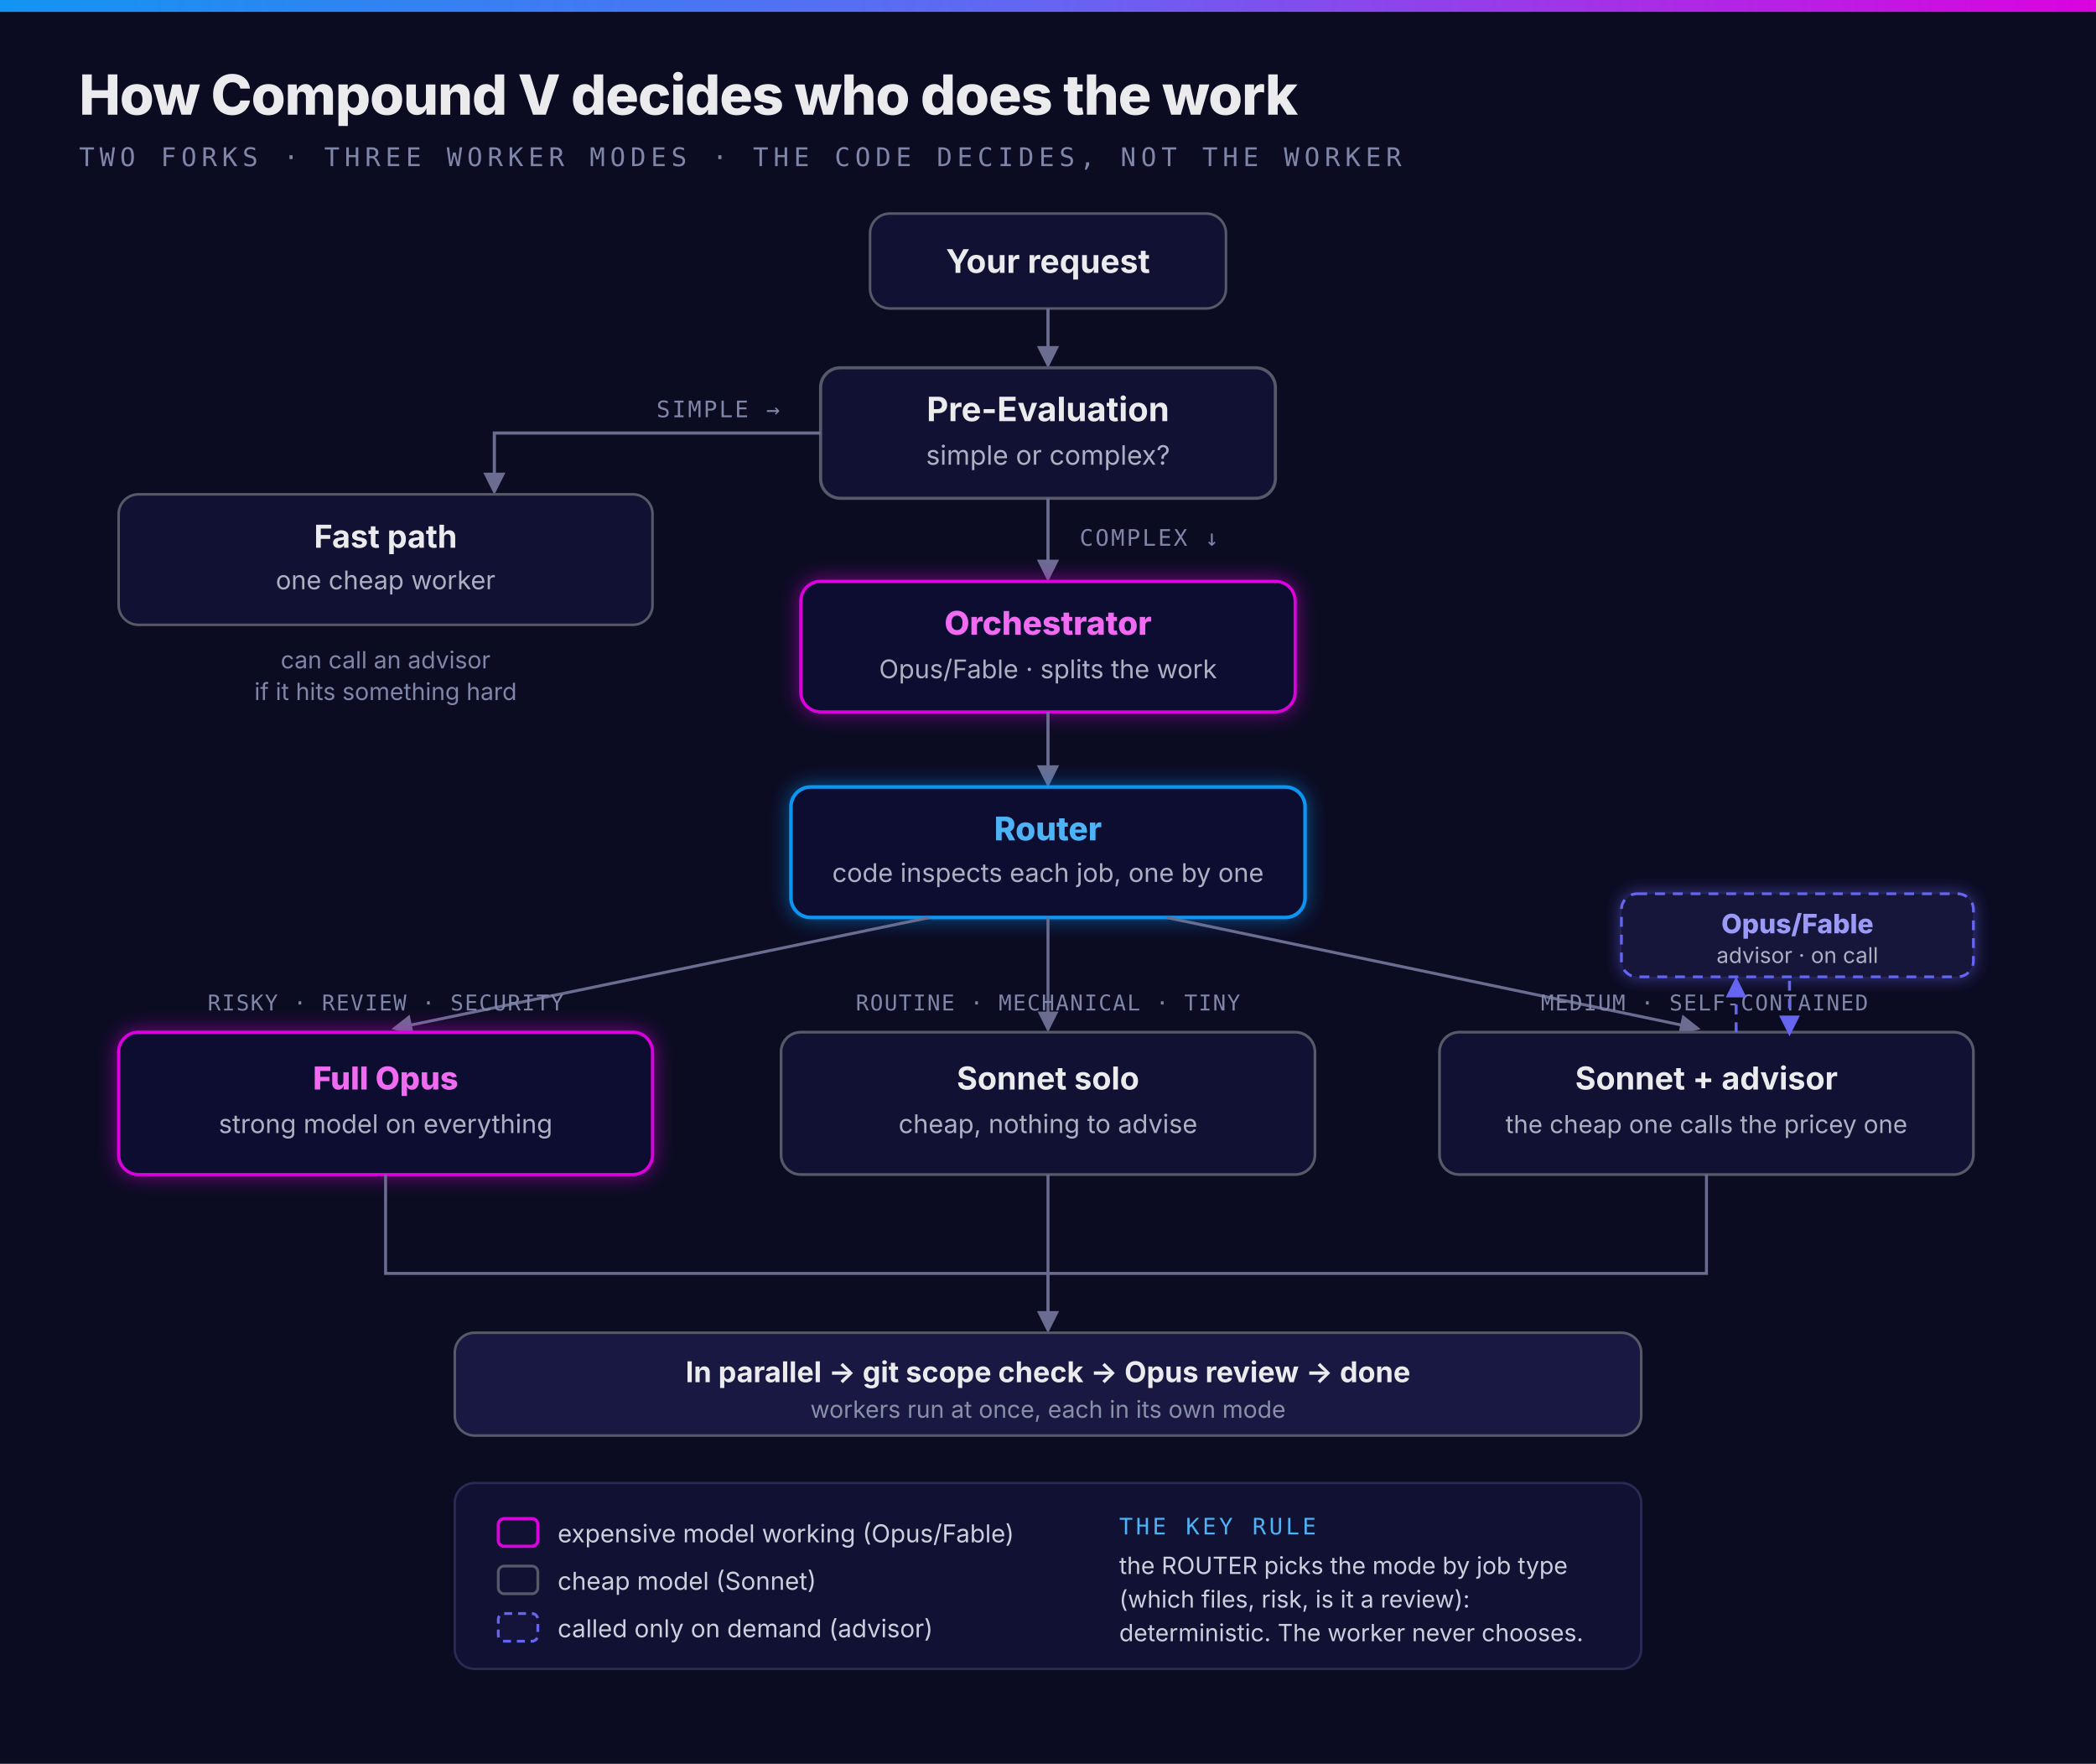
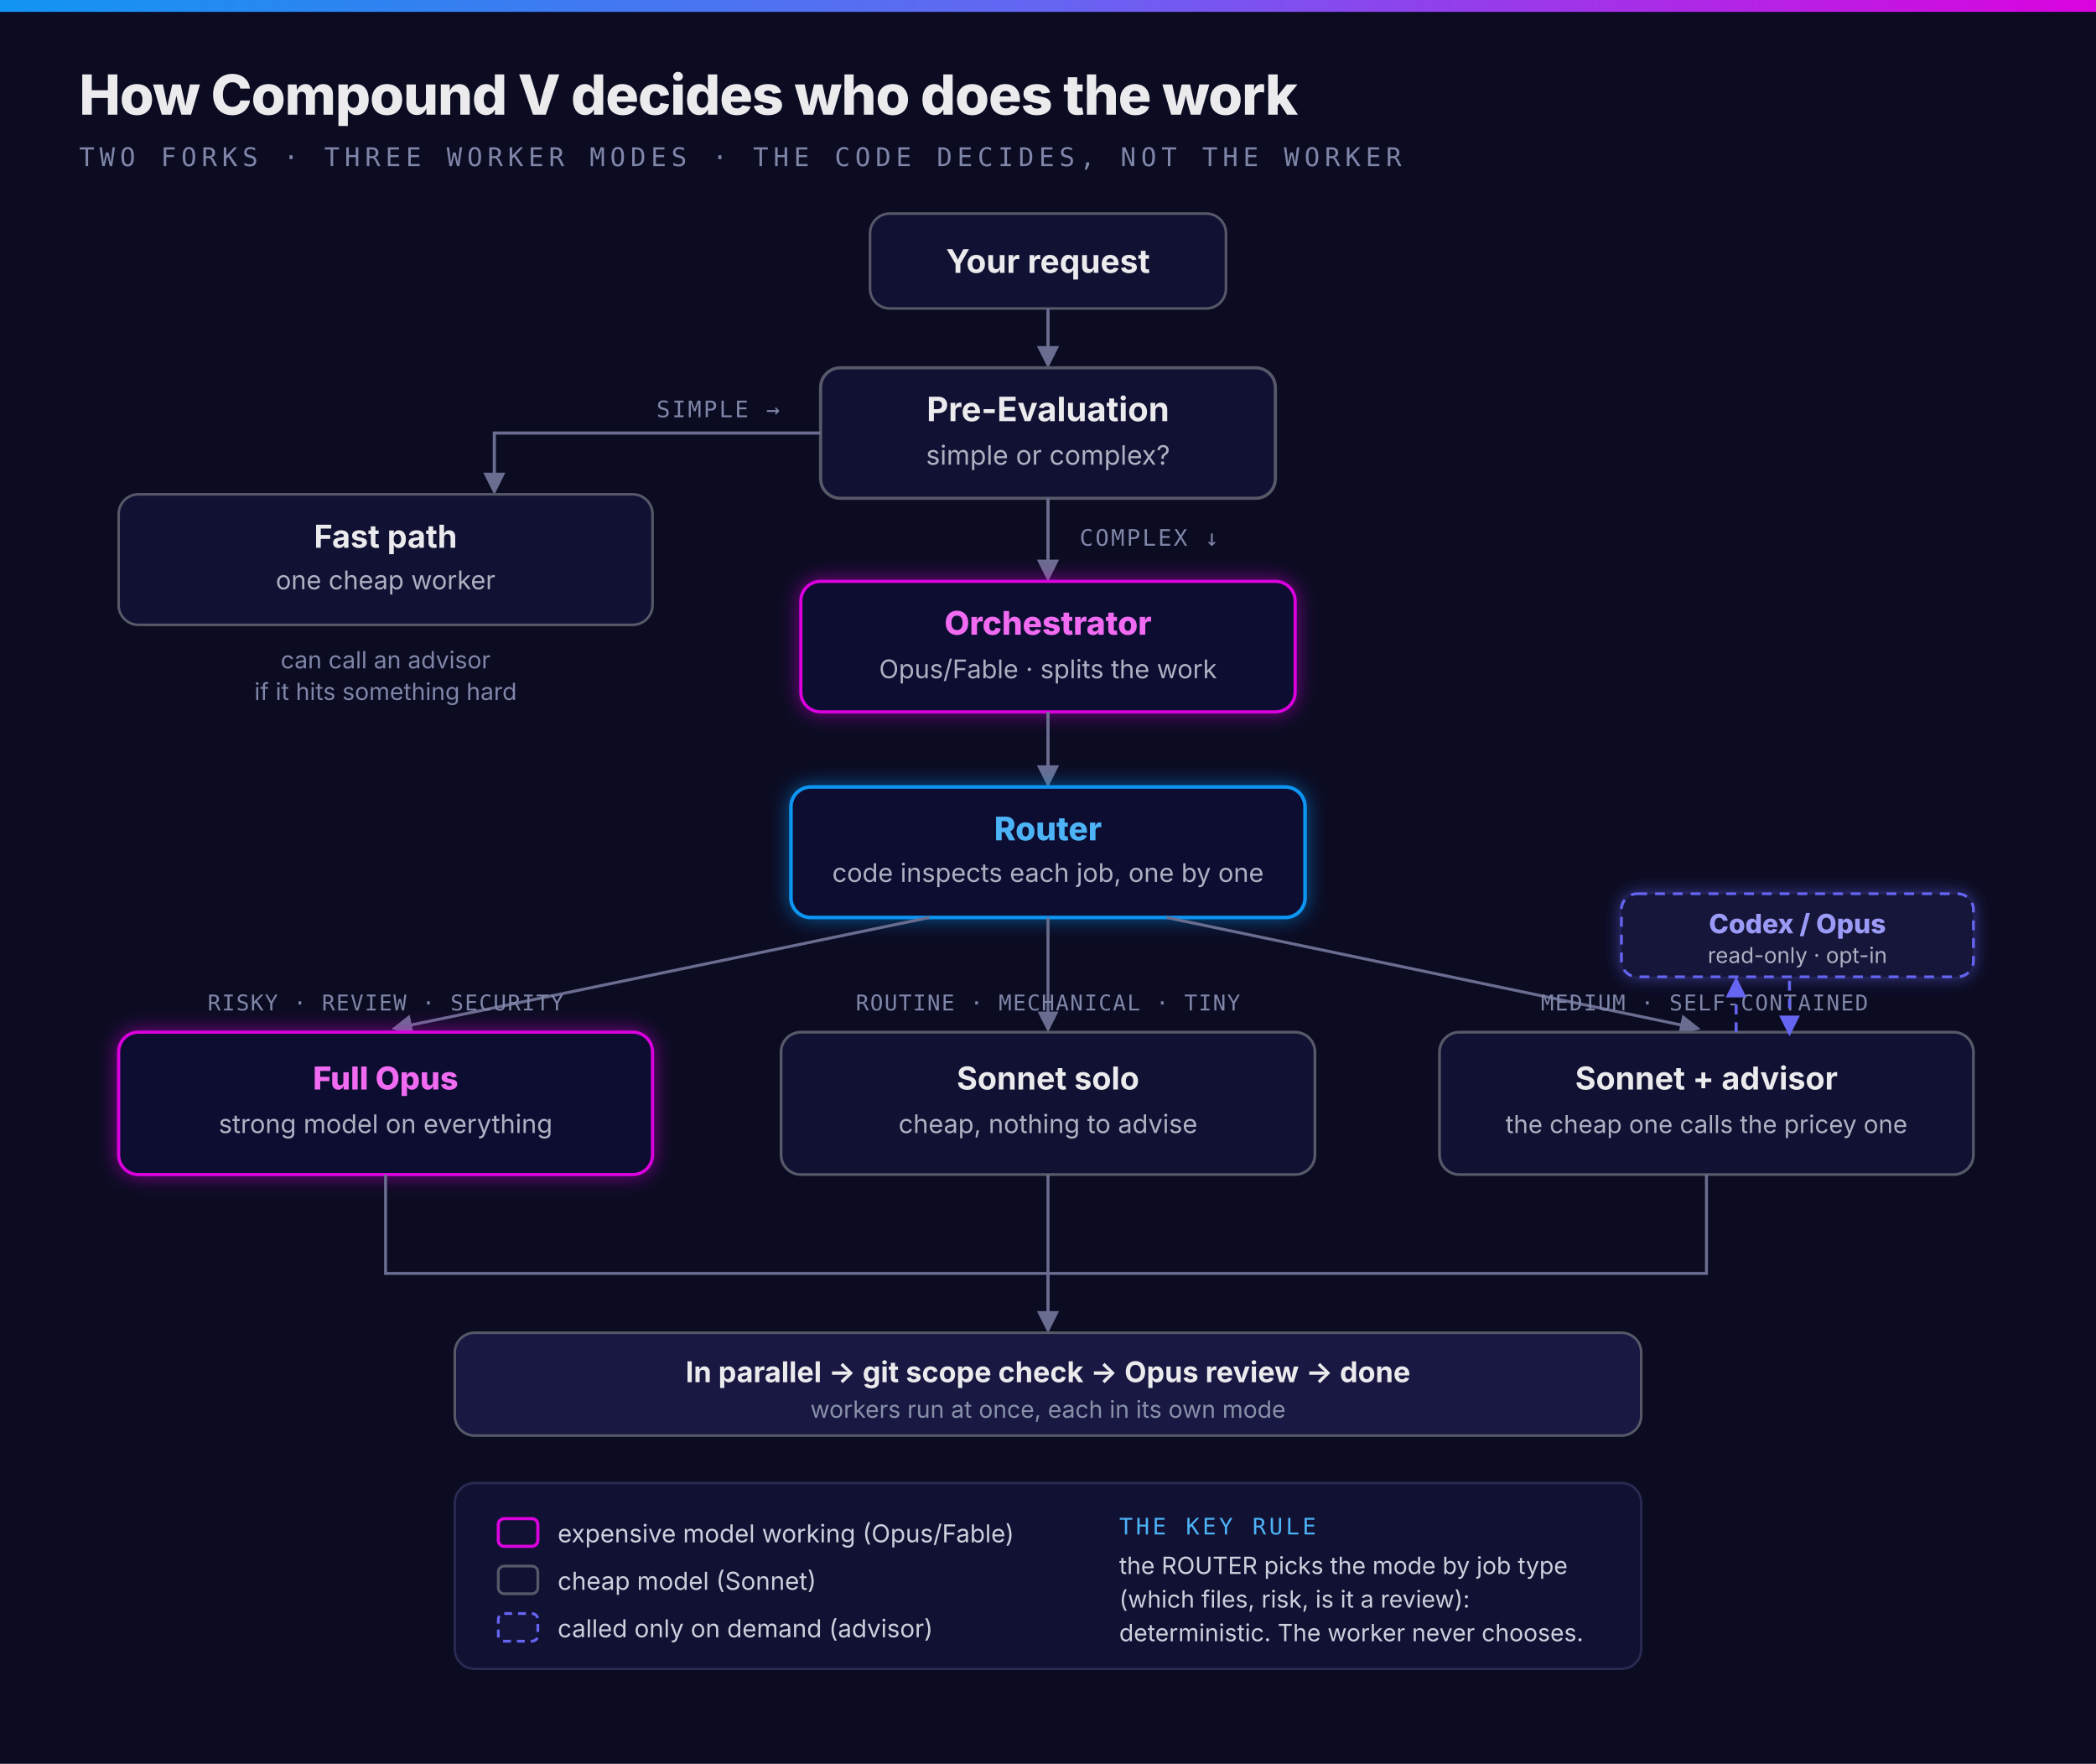
<svg xmlns="http://www.w3.org/2000/svg" viewBox="0 0 1060 892" font-family="system-ui, -apple-system, 'Segoe UI', sans-serif">
  <defs>
    <linearGradient id="brandbar" x1="0" y1="0" x2="1" y2="0">
      <stop offset="0" stop-color="#1195f2" />
      <stop offset="0.5" stop-color="#6565f2" />
      <stop offset="1" stop-color="#dc02df" />
    </linearGradient>
    <marker id="aN" viewBox="0 0 10 10" refX="8" refY="5" markerWidth="7" markerHeight="7" orient="auto-start-reverse">
      <path d="M0 0 L10 5 L0 10 z" fill="#6a6d90" />
    </marker>
    <marker id="aV" viewBox="0 0 10 10" refX="8" refY="5" markerWidth="7" markerHeight="7" orient="auto-start-reverse">
      <path d="M0 0 L10 5 L0 10 z" fill="#6565f2" />
    </marker>
    <filter id="gMag" x="-40%" y="-40%" width="180%" height="180%">
      <feDropShadow dx="0" dy="0" stdDeviation="5" flood-color="#dc02df" flood-opacity="0.55" />
    </filter>
    <filter id="gBlue" x="-40%" y="-40%" width="180%" height="180%">
      <feDropShadow dx="0" dy="0" stdDeviation="5" flood-color="#1195f2" flood-opacity="0.55" />
    </filter>
    <filter id="gVio" x="-40%" y="-40%" width="180%" height="180%">
      <feDropShadow dx="0" dy="0" stdDeviation="4" flood-color="#6565f2" flood-opacity="0.55" />
    </filter>
  </defs>
  <rect x="0" y="0" width="1060" height="892" fill="#0b0b22" />
  <rect x="0" y="0" width="1060" height="6" fill="url(#brandbar)" />
  <text x="40" y="58" font-size="28" font-weight="800" letter-spacing="-0.4" fill="#ebebee">How Compound V decides who does the work</text>
  <text x="40" y="84" font-size="13" font-family="ui-monospace, 'SF Mono', Menlo, monospace" letter-spacing="2.5" fill="#7f86a8">TWO FORKS  ·  THREE WORKER MODES  ·  THE CODE DECIDES, NOT THE WORKER</text>
  <rect x="440" y="108" width="180" height="48" rx="10" fill="#111133" stroke="#575868" stroke-width="1.3" />
  <text x="530" y="138" font-size="16.5" font-weight="700" text-anchor="middle" fill="#ebebee">Your request</text>
  <line x1="530" y1="156" x2="530" y2="184" stroke="#6a6d90" stroke-width="1.6" marker-end="url(#aN)" />
  <rect x="415" y="186" width="230" height="66" rx="10" fill="#111133" stroke="#575868" stroke-width="1.6" />
  <text x="530" y="213" font-size="17" font-weight="700" text-anchor="middle" fill="#ebebee">Pre-Evaluation</text>
  <text x="530" y="235" font-size="13.5" text-anchor="middle" fill="#aeb0c2">simple or complex?</text>
  <path d="M415 219 L250 219 L250 248" fill="none" stroke="#6a6d90" stroke-width="1.6" marker-end="url(#aN)" />
  <text x="332" y="211" font-size="11.5" font-family="ui-monospace, monospace" letter-spacing="1" fill="#7f86a8">SIMPLE →</text>
  <rect x="60" y="250" width="270" height="66" rx="10" fill="#111133" stroke="#575868" stroke-width="1.3" />
  <text x="195" y="277" font-size="16" font-weight="700" text-anchor="middle" fill="#ebebee">Fast path</text>
  <text x="195" y="298" font-size="13" text-anchor="middle" fill="#aeb0c2">one cheap worker</text>
  <text x="195" y="338" font-size="12" text-anchor="middle" fill="#7f86a8">can call an advisor</text>
  <text x="195" y="354" font-size="12" text-anchor="middle" fill="#7f86a8">if it hits something hard</text>
  <line x1="530" y1="252" x2="530" y2="292" stroke="#6a6d90" stroke-width="1.6" marker-end="url(#aN)" />
  <text x="546" y="276" font-size="11.5" font-family="ui-monospace, monospace" letter-spacing="1" fill="#7f86a8">COMPLEX ↓</text>
  <rect x="405" y="294" width="250" height="66" rx="10" fill="#111133" stroke="#dc02df" stroke-width="1.6" filter="url(#gMag)" />
  <text x="530" y="321" font-size="16.5" font-weight="800" text-anchor="middle" fill="#f06bf2">Orchestrator</text>
  <text x="530" y="343" font-size="13" text-anchor="middle" fill="#aeb0c2">Opus/Fable  ·  splits the work</text>
  <line x1="530" y1="360" x2="530" y2="396" stroke="#6a6d90" stroke-width="1.6" marker-end="url(#aN)" />
  <rect x="400" y="398" width="260" height="66" rx="10" fill="#111133" stroke="#1195f2" stroke-width="1.8" filter="url(#gBlue)" />
  <text x="530" y="425" font-size="16.5" font-weight="800" text-anchor="middle" fill="#4db3f7">Router</text>
  <text x="530" y="446" font-size="13" text-anchor="middle" fill="#aeb0c2">code inspects each job, one by one</text>
  <path d="M470 464 L200 520" fill="none" stroke="#6a6d90" stroke-width="1.5" marker-end="url(#aN)" />
  <path d="M530 464 L530 520" fill="none" stroke="#6a6d90" stroke-width="1.5" marker-end="url(#aN)" />
  <path d="M590 464 L858 520" fill="none" stroke="#6a6d90" stroke-width="1.5" marker-end="url(#aN)" />
  <text x="195" y="511" font-size="11" font-family="ui-monospace, monospace" letter-spacing="0.6" text-anchor="middle" fill="#7f86a8">RISKY · REVIEW · SECURITY</text>
  <text x="530" y="511" font-size="11" font-family="ui-monospace, monospace" letter-spacing="0.6" text-anchor="middle" fill="#7f86a8">ROUTINE · MECHANICAL · TINY</text>
  <text x="862" y="511" font-size="11" font-family="ui-monospace, monospace" letter-spacing="0.6" text-anchor="middle" fill="#7f86a8">MEDIUM · SELF-CONTAINED</text>
  <rect x="60" y="522" width="270" height="72" rx="10" fill="#111133" stroke="#dc02df" stroke-width="1.6" filter="url(#gMag)" />
  <text x="195" y="551" font-size="16" font-weight="800" text-anchor="middle" fill="#f06bf2">Full Opus</text>
  <text x="195" y="573" font-size="13" text-anchor="middle" fill="#aeb0c2">strong model on everything</text>
  <rect x="395" y="522" width="270" height="72" rx="10" fill="#111133" stroke="#575868" stroke-width="1.4" />
  <text x="530" y="551" font-size="16" font-weight="700" text-anchor="middle" fill="#ebebee">Sonnet solo</text>
  <text x="530" y="573" font-size="13" text-anchor="middle" fill="#aeb0c2">cheap, nothing to advise</text>
  <rect x="728" y="522" width="270" height="72" rx="10" fill="#111133" stroke="#575868" stroke-width="1.4" />
  <text x="863" y="551" font-size="16" font-weight="700" text-anchor="middle" fill="#ebebee">Sonnet + advisor</text>
  <text x="863" y="573" font-size="12.5" text-anchor="middle" fill="#aeb0c2">the cheap one calls the pricey one</text>
  <rect x="820" y="452" width="178" height="42" rx="8" fill="#14143a" stroke="#6565f2" stroke-width="1.4" stroke-dasharray="5 4" filter="url(#gVio)" />
-   <text x="909" y="472" font-size="13.5" font-weight="800" text-anchor="middle" fill="#9b9bf7">Opus/Fable</text>
-   <text x="909" y="487" font-size="11" text-anchor="middle" fill="#aeb0c2">advisor · on call</text>
+   <text x="909" y="472" font-size="13.5" font-weight="800" text-anchor="middle" fill="#9b9bf7">Codex / Opus</text>
+   <text x="909" y="487" font-size="11" text-anchor="middle" fill="#aeb0c2">read-only · opt-in</text>
  <path d="M878 522 L878 496" fill="none" stroke="#6565f2" stroke-width="1.5" stroke-dasharray="5 4" marker-end="url(#aV)" />
  <path d="M905 496 L905 522" fill="none" stroke="#6565f2" stroke-width="1.5" stroke-dasharray="5 4" marker-end="url(#aV)" />
  <path d="M195 594 L195 644 L530 644" fill="none" stroke="#6a6d90" stroke-width="1.5" />
  <path d="M530 594 L530 644" fill="none" stroke="#6a6d90" stroke-width="1.5" />
  <path d="M863 594 L863 644 L530 644" fill="none" stroke="#6a6d90" stroke-width="1.5" />
  <line x1="530" y1="644" x2="530" y2="672" stroke="#6a6d90" stroke-width="1.6" marker-end="url(#aN)" />
  <rect x="230" y="674" width="600" height="52" rx="10" fill="#181842" stroke="#575868" stroke-width="1.3" />
  <text x="530" y="699" font-size="14.5" font-weight="700" text-anchor="middle" fill="#ebebee">In parallel → git scope check → Opus review → done</text>
  <text x="530" y="717" font-size="12" text-anchor="middle" fill="#8890a8">workers run at once, each in its own mode</text>
  <rect x="230" y="750" width="600" height="94" rx="10" fill="#111133" stroke="#2a2a52" stroke-width="1.2" />
  <rect x="252" y="768" width="20" height="14" rx="3" fill="#111133" stroke="#dc02df" stroke-width="1.6" />
  <text x="282" y="780" font-size="12.5" fill="#cdcfdd">expensive model working (Opus/Fable)</text>
  <rect x="252" y="792" width="20" height="14" rx="3" fill="#111133" stroke="#575868" stroke-width="1.4" />
  <text x="282" y="804" font-size="12.5" fill="#cdcfdd">cheap model (Sonnet)</text>
  <rect x="252" y="816" width="20" height="14" rx="3" fill="#14143a" stroke="#6565f2" stroke-width="1.4" stroke-dasharray="4 3" />
  <text x="282" y="828" font-size="12.5" fill="#cdcfdd">called only on demand (advisor)</text>
  <text x="566" y="776" font-size="11.5" font-family="ui-monospace, monospace" letter-spacing="1.5" fill="#4db3f7">THE KEY RULE</text>
  <text x="566" y="796" font-size="12" fill="#cdcfdd">the ROUTER picks the mode by job type</text>
  <text x="566" y="813" font-size="12" fill="#cdcfdd">(which files, risk, is it a review):</text>
  <text x="566" y="830" font-size="12" fill="#cdcfdd">deterministic. The worker never chooses.</text>
</svg>
